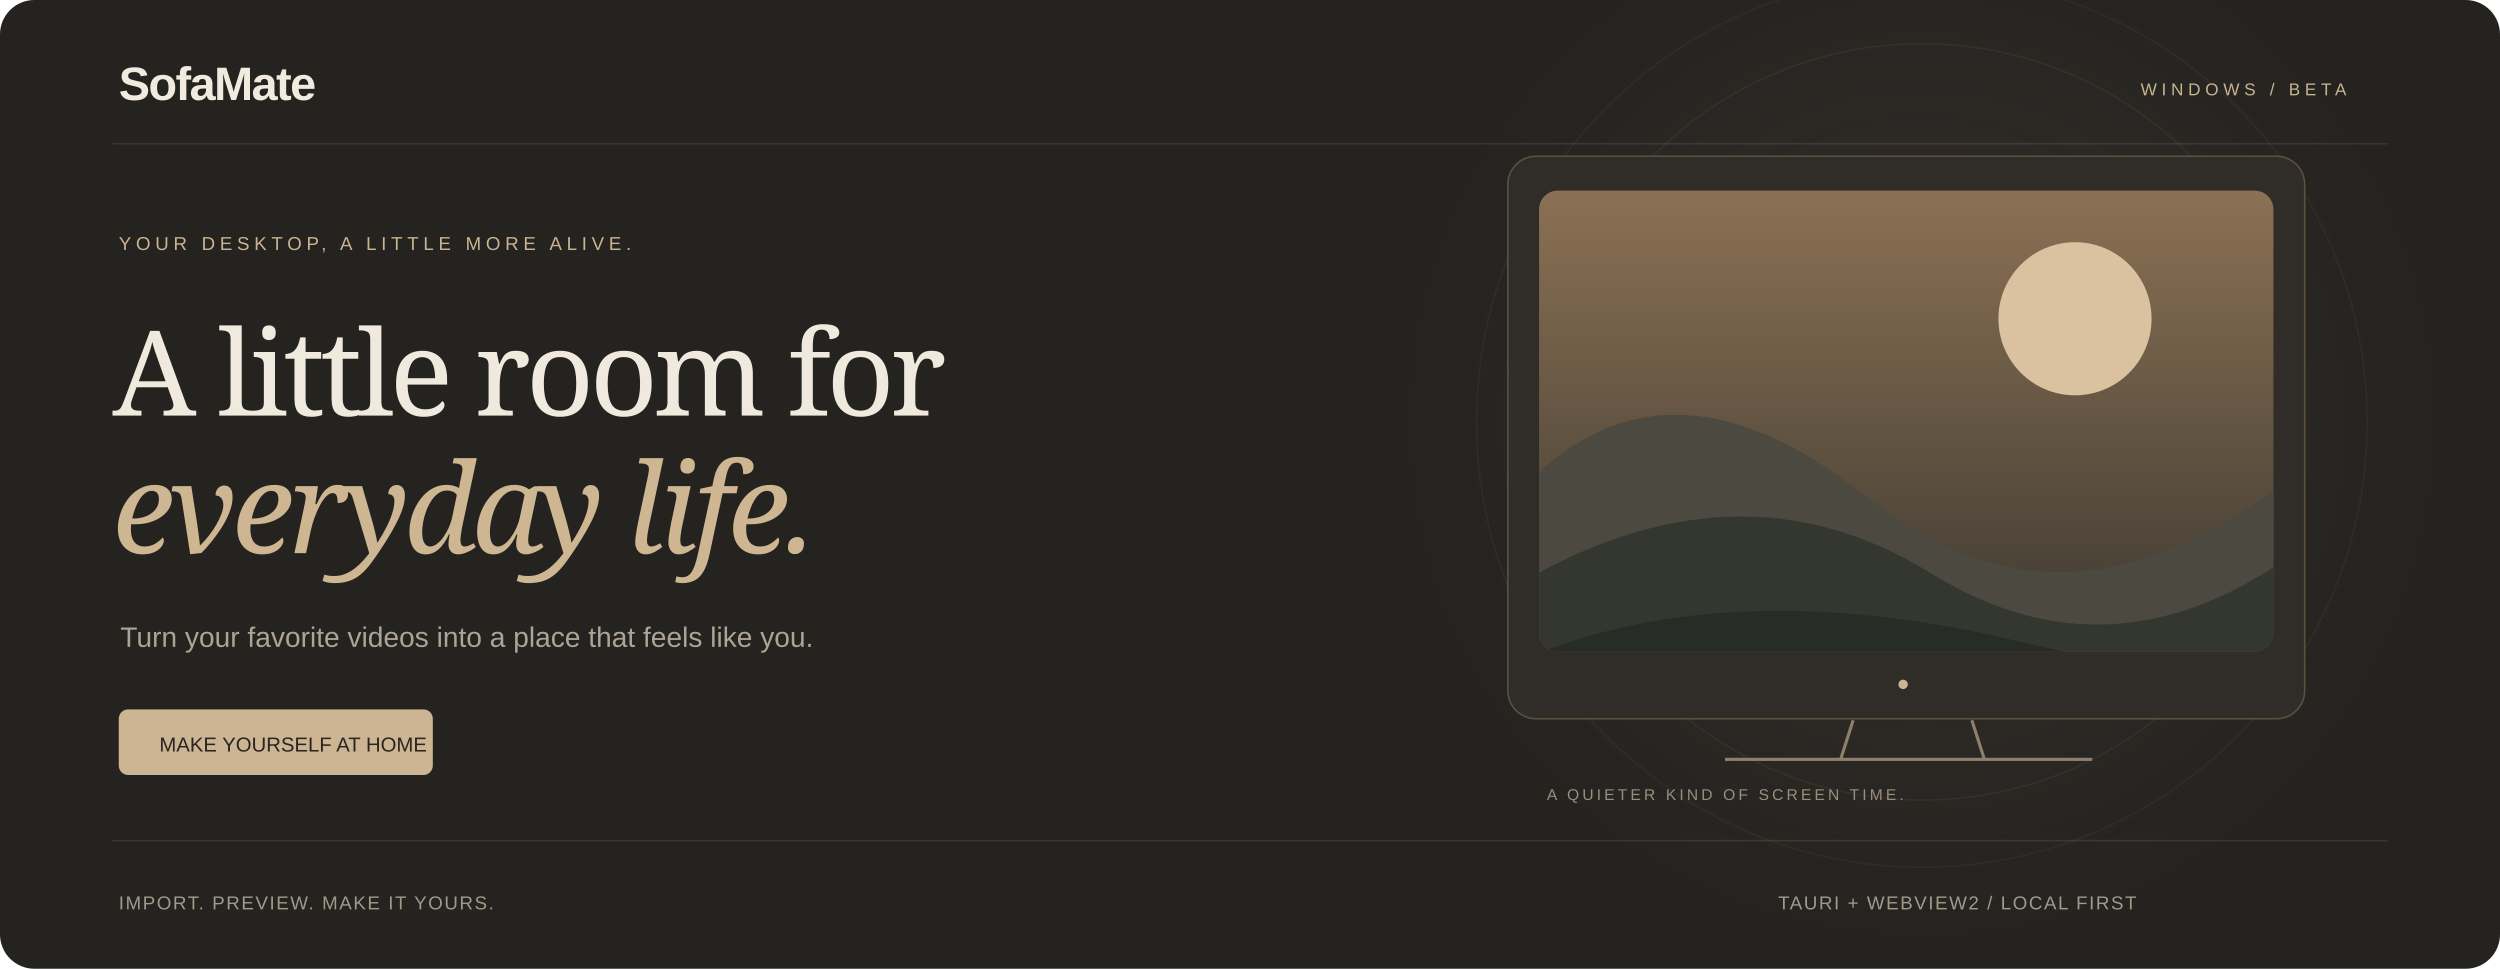
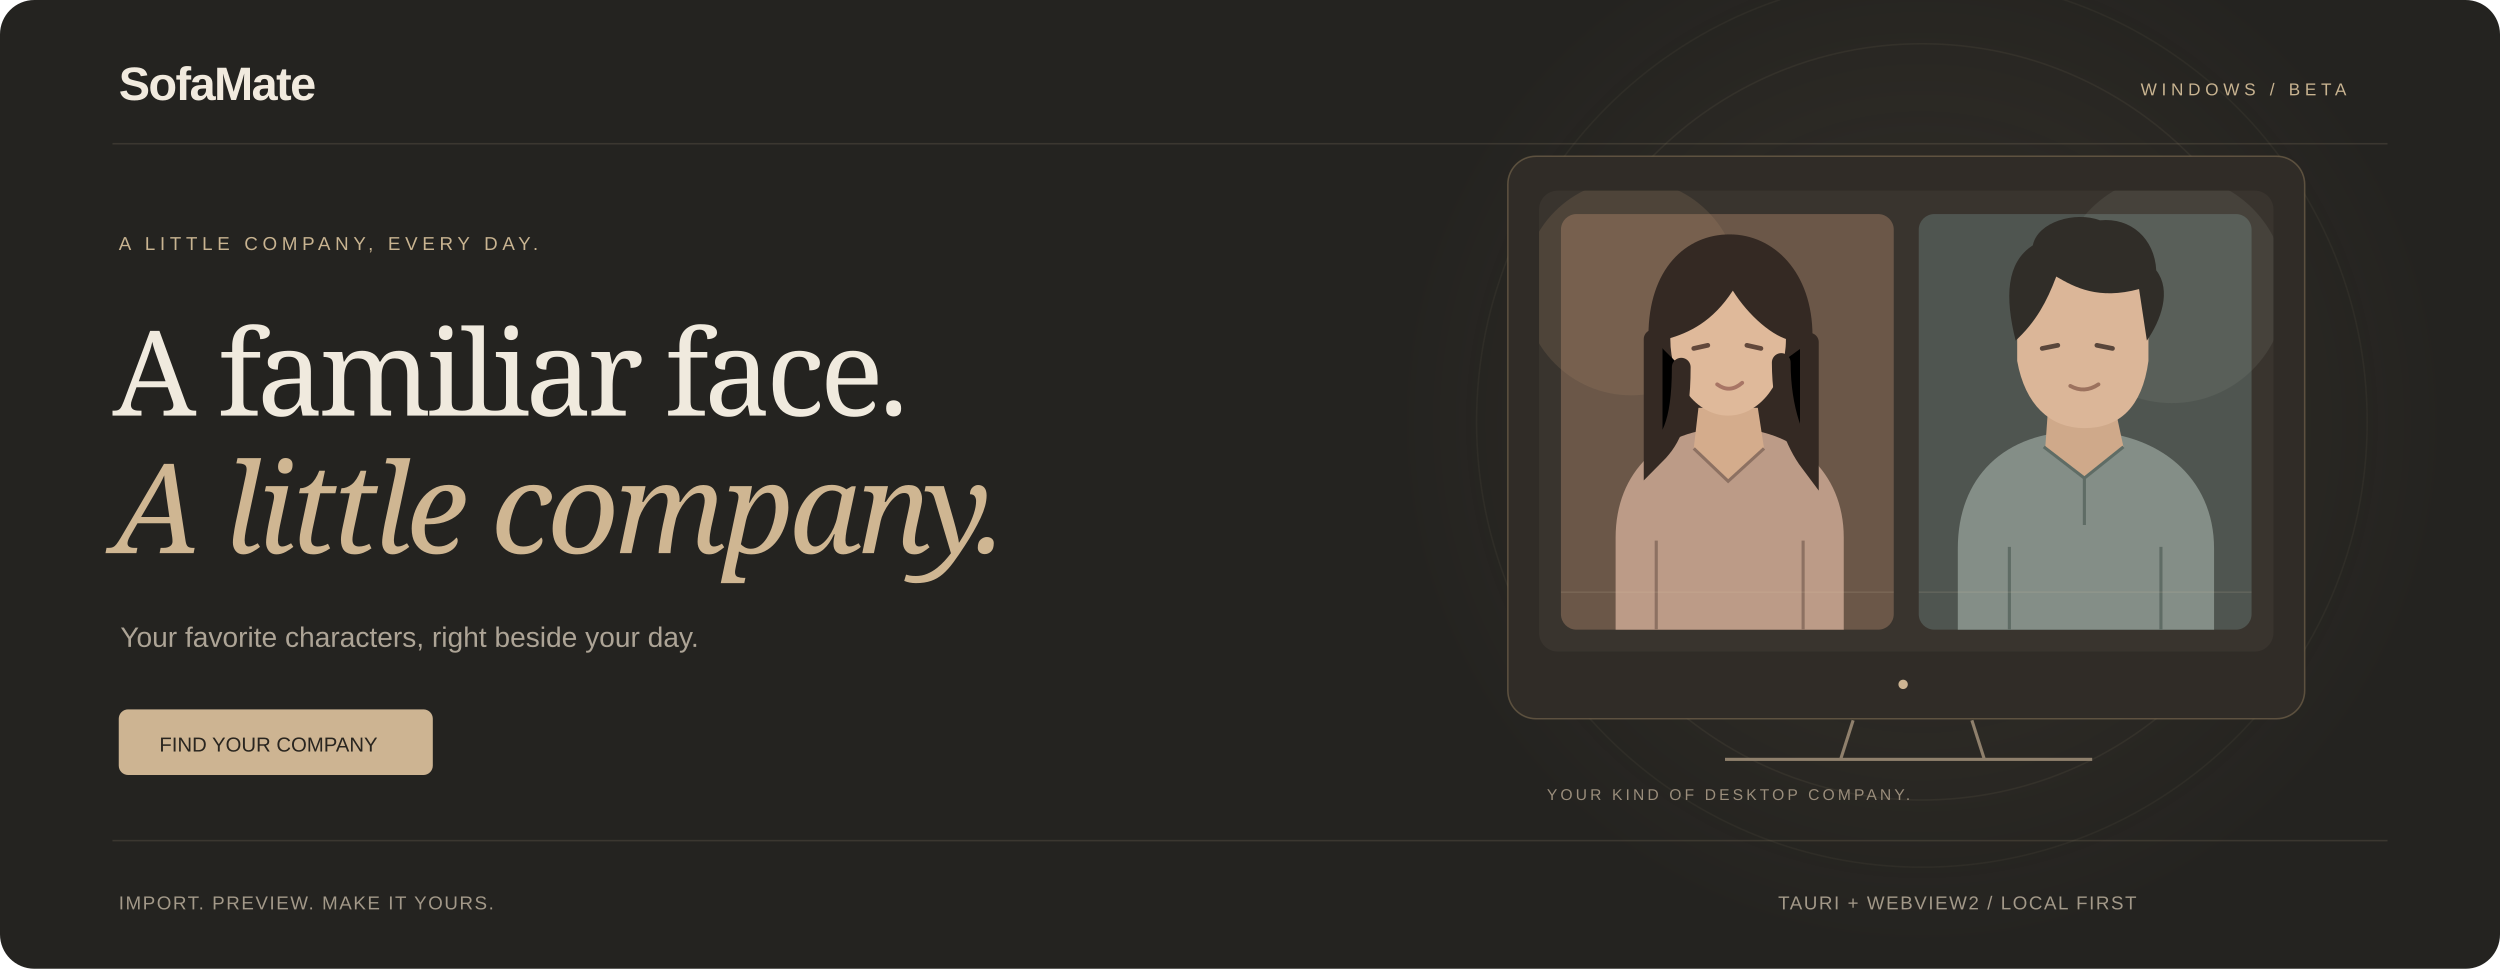
<svg xmlns="http://www.w3.org/2000/svg" width="1600" height="620" viewBox="0 0 1600 620" role="img" aria-labelledby="title desc">
  <defs>
    <linearGradient id="sky" x2="0" y2="1">
      <stop stop-color="#8b7154" />
      <stop offset="1" stop-color="#3d3931" />
    </linearGradient>
    <radialGradient id="light">
      <stop stop-color="#c9ab7f" stop-opacity=".1" />
      <stop offset="1" stop-color="#c9ab7f" stop-opacity="0" />
    </radialGradient>
    <clipPath id="view">
      <rect x="985" y="122" width="470" height="295" rx="12" />
    </clipPath>
  </defs>
  <rect width="1600" height="620" rx="22" fill="#242320" />
  <circle cx="1230" cy="270" r="340" fill="url(#light)" />
  <path d="M72 92H1528M72 538H1528" stroke="#cbb490" stroke-opacity=".14" />
  <text x="76" y="64" fill="#f1eade" font-family="Arial,sans-serif" font-size="30" font-weight="600" letter-spacing="-1">SofaMate</text>
  <text x="1370" y="61" fill="#c9b491" font-family="Arial,sans-serif" font-size="11" letter-spacing="3">WINDOWS / BETA</text>
-   <text x="76" y="160" fill="#c9b491" font-family="Arial,sans-serif" font-size="12" letter-spacing="3">YOUR DESKTOP, A LITTLE MORE ALIVE.</text>
-   <text x="72" y="266" fill="#f0eade" font-family="Georgia,serif" font-size="76" letter-spacing="-3">A little room for</text>
-   <text x="72" y="354" fill="#cfb692" font-family="Georgia,serif" font-size="80" font-style="italic" letter-spacing="-3">everyday life.</text>
-   <text x="77" y="414" fill="#ada496" font-family="Arial,sans-serif" font-size="18">Turn your favorite videos into a place that feels like you.</text>
+   <text x="76" y="160" fill="#c9b491" font-family="Arial,sans-serif" font-size="12" letter-spacing="3">A LITTLE COMPANY, EVERY DAY.</text>
+   <text x="72" y="266" fill="#f0eade" font-family="Georgia,serif" font-size="76" letter-spacing="-3">A familiar face.</text>
+   <text x="72" y="354" fill="#cfb692" font-family="Georgia,serif" font-size="80" font-style="italic" letter-spacing="-3">A little company.</text>
+   <text x="77" y="414" fill="#ada496" font-family="Arial,sans-serif" font-size="18">Your favorite characters, right beside your day.</text>
  <rect x="76" y="454" width="201" height="42" rx="6" fill="#cdb492" />
-   <text x="102" y="481" fill="#29251f" font-family="Arial,sans-serif" font-size="13">MAKE YOURSELF AT HOME</text>
+   <text x="102" y="481" fill="#29251f" font-family="Arial,sans-serif" font-size="13">FIND YOUR COMPANY</text>
  <circle cx="1230" cy="270" r="242" fill="none" stroke="#beaa8914" />
  <circle cx="1230" cy="270" r="285" fill="none" stroke="#beaa8910" />
  <rect x="965" y="100" width="510" height="360" rx="18" fill="#302c27" stroke="#b79b6f" stroke-opacity=".35" />
  <g clip-path="url(#view)">
-     <rect x="985" y="122" width="470" height="295" fill="url(#sky)" />
-     <circle cx="1328" cy="204" r="49" fill="#dac1a0" />
-     <path d="M965 323Q1060 210 1196 319T1490 285V432H965" fill="#4c4940" />
-     <path d="M965 378Q1110 289 1236 367T1490 337V432H965" fill="#34372f" />
-     <path d="M965 426Q1100 365 1290 410T1490 403V432H965" fill="#272c26" />
+     <rect x="985" y="122" width="470" height="295" fill="#39342e" />
+     <rect x="999" y="137" width="213" height="266" rx="10" fill="#6b5748" />
+     <rect x="1228" y="137" width="213" height="266" rx="10" fill="#4f5550" />
+     <circle cx="1044" cy="184" r="69" fill="#ac8c6a" opacity=".18" />
+     <circle cx="1390" cy="185" r="73" fill="#99a092" opacity=".13" />
+     <path d="M1055 279v-64c0-43 24-65 52-65s53 24 53 65v72Z" fill="#342923" />
+     <path d="M1034 403v-59c0-42 29-70 72-70s74 28 74 70v59Z" fill="#bc9b87" />
+     <path d="m1087 261-3 26 22 21 23-21-4-26" fill="#d4ac8c" />
+     <ellipse cx="1106" cy="217" rx="37" ry="49" fill="#dfb99a" />
+     <path d="M1067 217c-4-39 13-62 37-62 32 0 48 28 43 63-12-2-28-16-38-32-13 20-28 27-42 31Z" fill="#342923" />
+     <path d="M1076 235c0 38-8 48-18 58V217m82 15c0 31 9 52 18 64v-77" stroke="#342923" stroke-width="12" stroke-linecap="round" />
+     <path d="m1084 223 9-2m25 0 9 2" stroke="#62483b" stroke-width="3" stroke-linecap="round" />
+     <path d="M1099 246q8 6 16-1" fill="none" stroke="#a87565" stroke-width="2.5" stroke-linecap="round" />
+     <path d="m1084 287 22 21 23-21M1060 346v57m94-57v57" fill="none" stroke="#8d7162" stroke-width="2" />
+     <path d="M1253 403v-52c0-45 29-75 79-75s85 30 85 75v52Z" fill="#848e87" />
+     <path d="m1311 258-2 28 25 20 25-20-6-28" fill="#cfa98a" />
+     <path d="M1291 209c0-34 19-53 42-53 26 0 42 24 42 55v20c-4 30-19 43-41 43s-38-15-43-43Z" fill="#dbb698" />
+     <path d="M1290 218c-7-28-6-50 11-61 3-15 27-22 43-16 20-2 35 12 36 32 10 13 3 32-6 45l-5-33c-26 7-41-1-53-8-6 16-13 29-26 41Z" fill="#302d28" />
+     <path d="m1307 223 10-2m25 0 10 2" stroke="#59463b" stroke-width="3" stroke-linecap="round" />
+     <path d="M1325 247q9 5 18-1" fill="none" stroke="#9c725e" stroke-width="2.5" stroke-linecap="round" />
+     <path d="m1308 286 26 20 25-20m-25 20v30M1286 350v53m97-53v53" fill="none" stroke="#5f6c65" stroke-width="2" />
+     <path d="M999 379h213m16 0h213" stroke="#dfc9ae" stroke-opacity=".12" />
  </g>
  <circle cx="1218" cy="438" r="3" fill="#cdb492" />
  <path d="M1104 486h235m-153-25-8 25m84-25 8 25" fill="none" stroke="#8f806c" stroke-width="2" />
-   <text x="990" y="512" fill="#9b8e7c" font-family="Arial,sans-serif" font-size="10" letter-spacing="2">A QUIETER KIND OF SCREEN TIME.</text>
+   <text x="990" y="512" fill="#9b8e7c" font-family="Arial,sans-serif" font-size="10" letter-spacing="2">YOUR KIND OF DESKTOP COMPANY.</text>
  <text x="76" y="582" fill="#a39989" font-family="Arial,sans-serif" font-size="12" letter-spacing="1">IMPORT. PREVIEW. MAKE IT YOURS.</text>
  <text x="1138" y="582" fill="#a39989" font-family="Arial,sans-serif" font-size="12" letter-spacing="1">TAURI + WEBVIEW2  /  LOCAL FIRST</text>
</svg>
